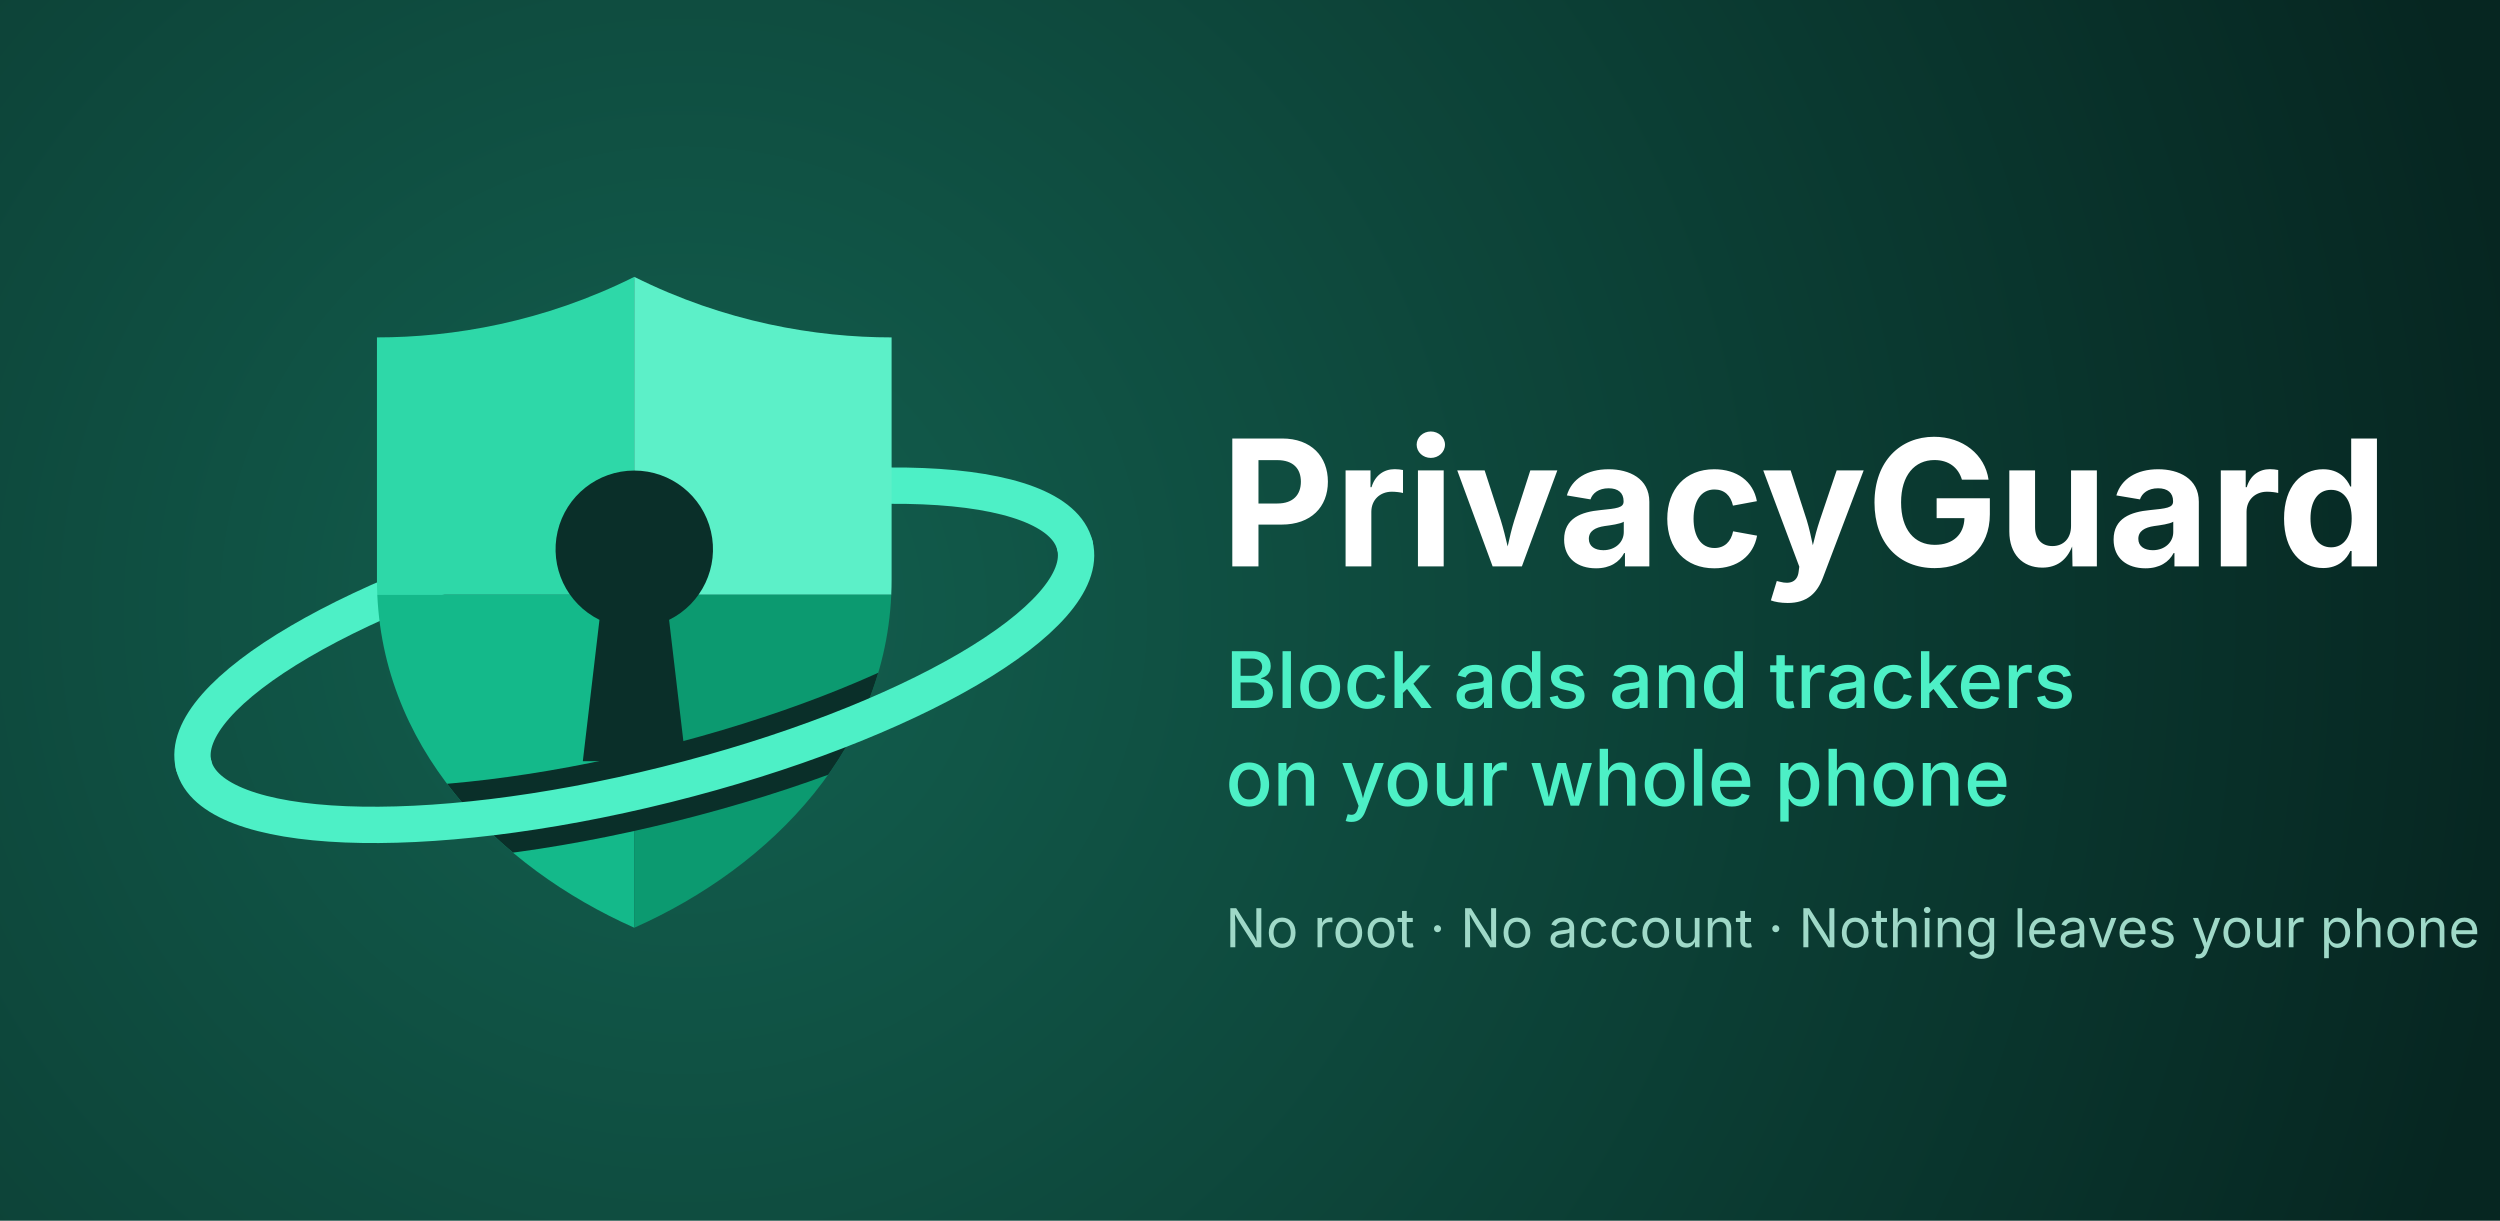
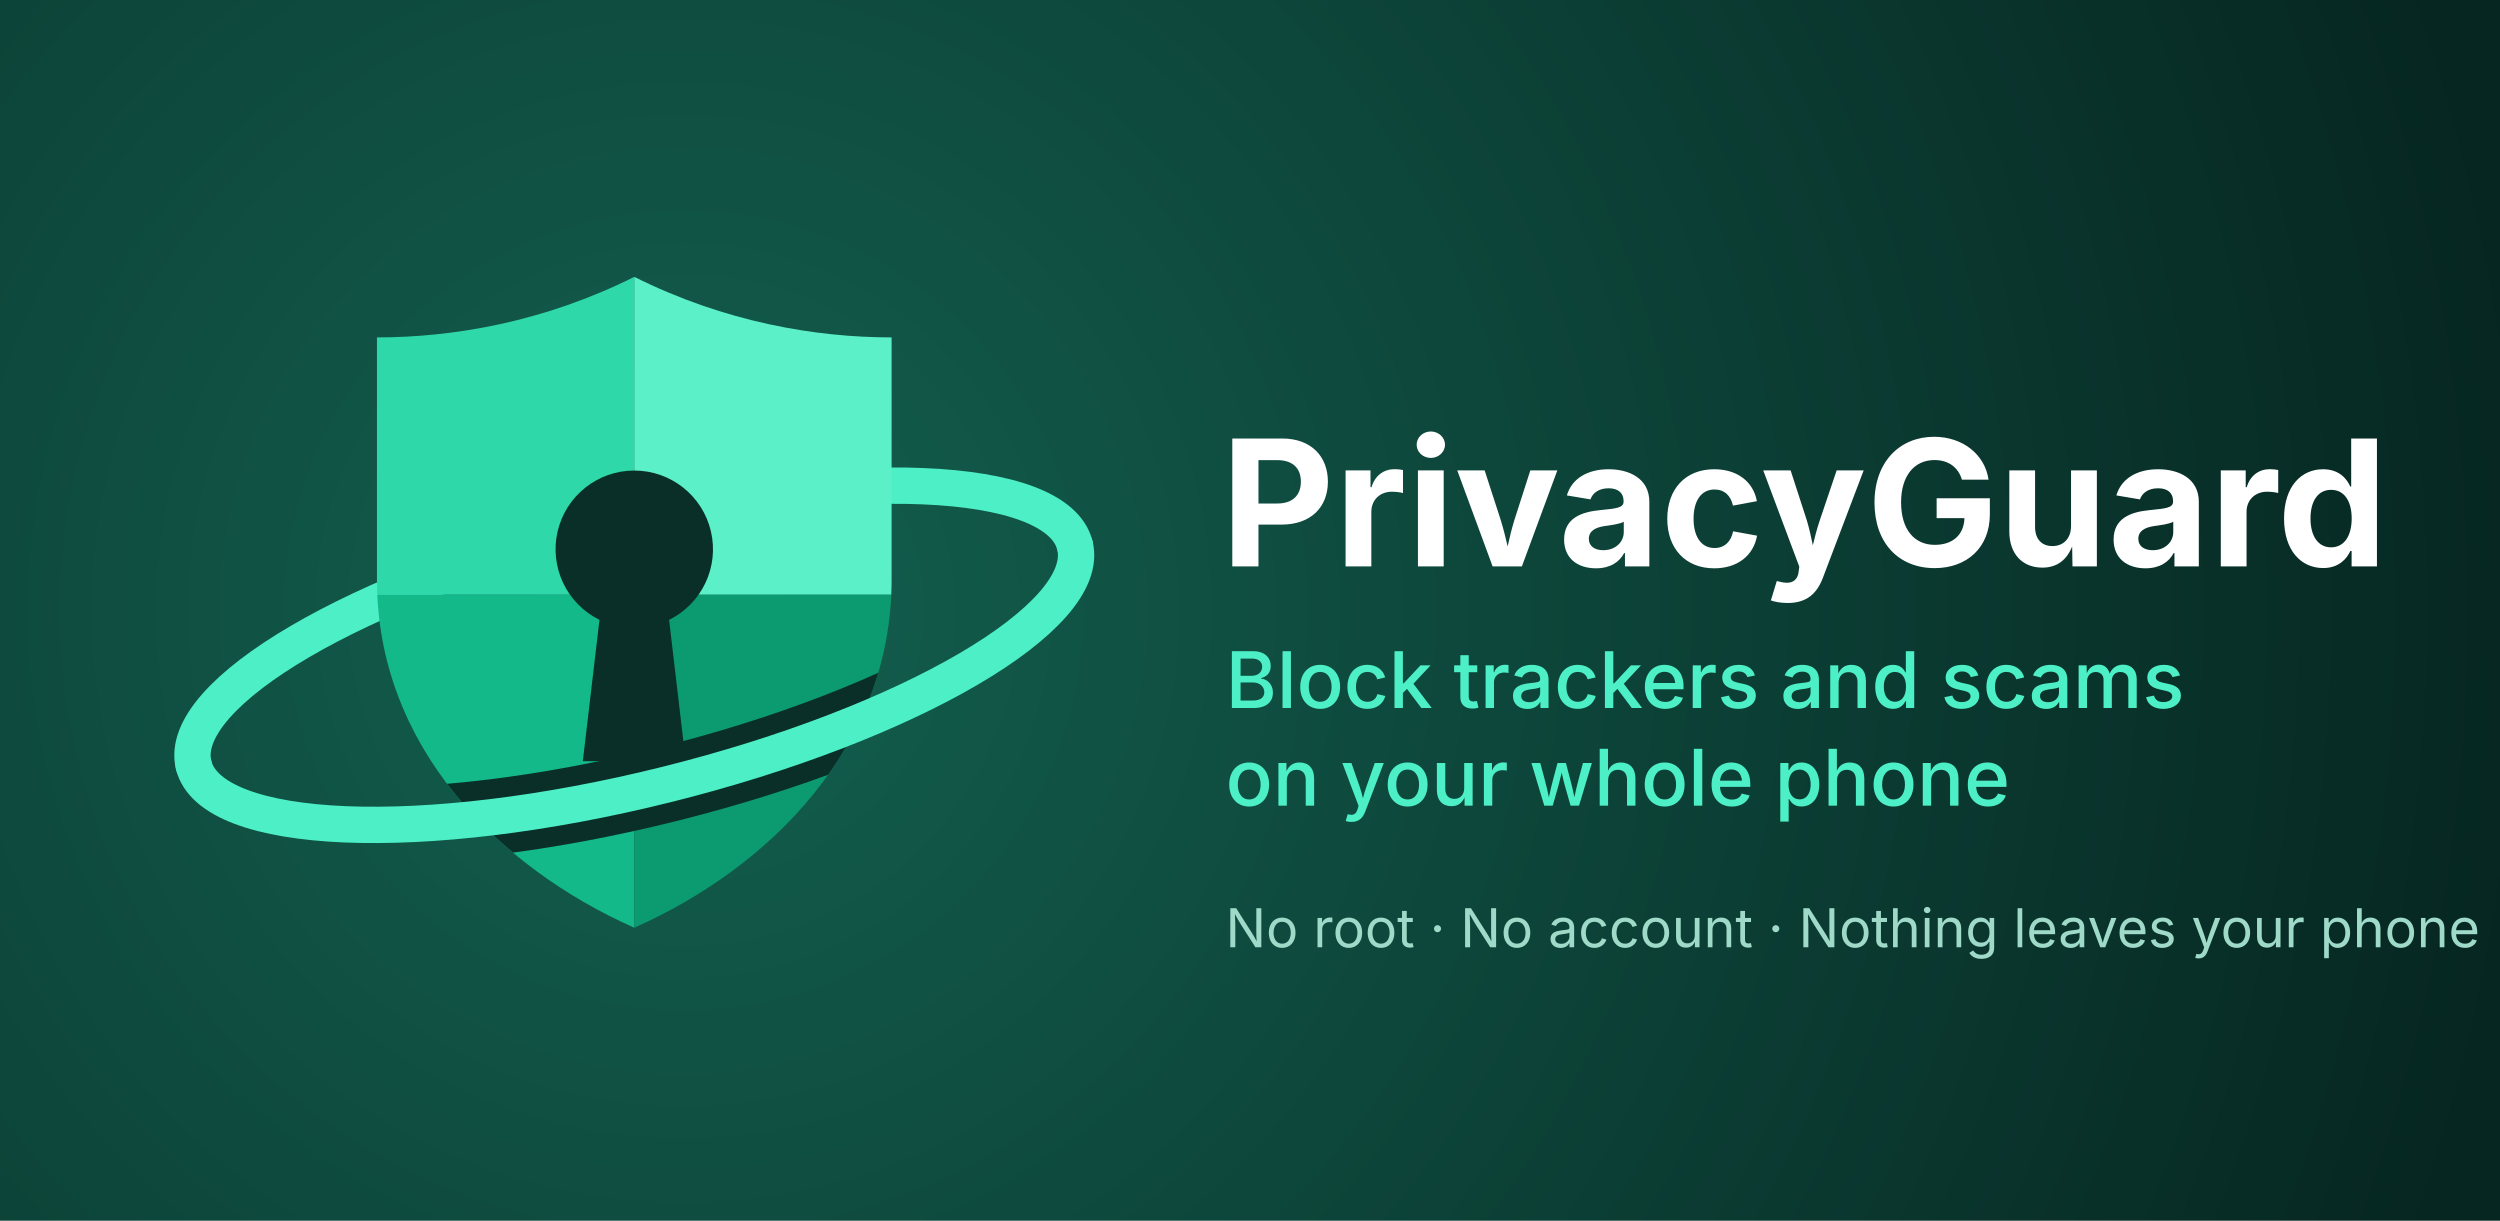
<svg xmlns="http://www.w3.org/2000/svg" viewBox="0 0 1024 500" width="1024" height="500">
  <defs>
    <radialGradient id="fg" gradientUnits="userSpaceOnUse" cx="280" cy="250" r="760">
      <stop offset="0" stop-color="#13604F" />
      <stop offset="1" stop-color="#062621" />
    </radialGradient>
    <clipPath id="shield">
      <path d="M54,32 C60,35 66,36 71,36 V52 C71,63 63,71 54,75 C45,71 37,63 37,52 V36 C42,36 48,35 54,32 Z" />
    </clipPath>
  </defs>
  <rect width="1024" height="500" fill="url(#fg)" />
  <g transform="translate(-75,-85) scale(6.2)">
    <path d="M24,57 A30,8.8 0 0,1 84,57" transform="rotate(-14 54 57)" fill="none" stroke="#4DF0C6" stroke-width="2.4" stroke-linecap="round" />
    <g clip-path="url(#shield)">
      <path d="M0,0 H54 V53 H0 Z" fill="#2ED8A8" />
      <path d="M54,0 H108 V53 H54 Z" fill="#5CF0C8" />
      <path d="M0,53 H54 V108 H0 Z" fill="#14B98A" />
      <path d="M54,53 H108 V108 H54 Z" fill="#0C9A70" />
      <path d="M24,57 A30,8.8 0 0,0 84,57" transform="rotate(-14 54 57)" fill="none" stroke="#0A2F29" stroke-width="5.0" />
    </g>
    <path d="M51.7,54.66 A5.2,5.2 0 1,1 56.3,54.66 L57.4,64 H50.6 Z" fill="#0A2F29" />
    <path d="M24,57 A30,8.8 0 0,0 84,57" transform="rotate(-14 54 57)" fill="none" stroke="#4DF0C6" stroke-width="2.4" stroke-linecap="round" />
  </g>
  <text x="500" y="232" font-family="Adwaita Sans, Inter, Roboto, Helvetica, Arial, sans-serif" font-weight="700" font-size="72" fill="#FFFFFF">PrivacyGuard</text>
-   <text x="502" y="290" font-family="Adwaita Sans, Inter, Roboto, Helvetica, Arial, sans-serif" font-weight="500" font-size="32" fill="#4DF0C6">Block ads and trackers</text>
+   <text x="502" y="290" font-family="Adwaita Sans, Inter, Roboto, Helvetica, Arial, sans-serif" font-weight="500" font-size="32" fill="#4DF0C6">Block trackers and scams</text>
  <text x="502" y="330" font-family="Adwaita Sans, Inter, Roboto, Helvetica, Arial, sans-serif" font-weight="500" font-size="32" fill="#4DF0C6">on your whole phone</text>
  <text x="502" y="388" font-family="Adwaita Sans, Inter, Roboto, Helvetica, Arial, sans-serif" font-weight="400" font-size="22" fill="#9FD9C8">No root · No account · Nothing leaves your phone</text>
</svg>
